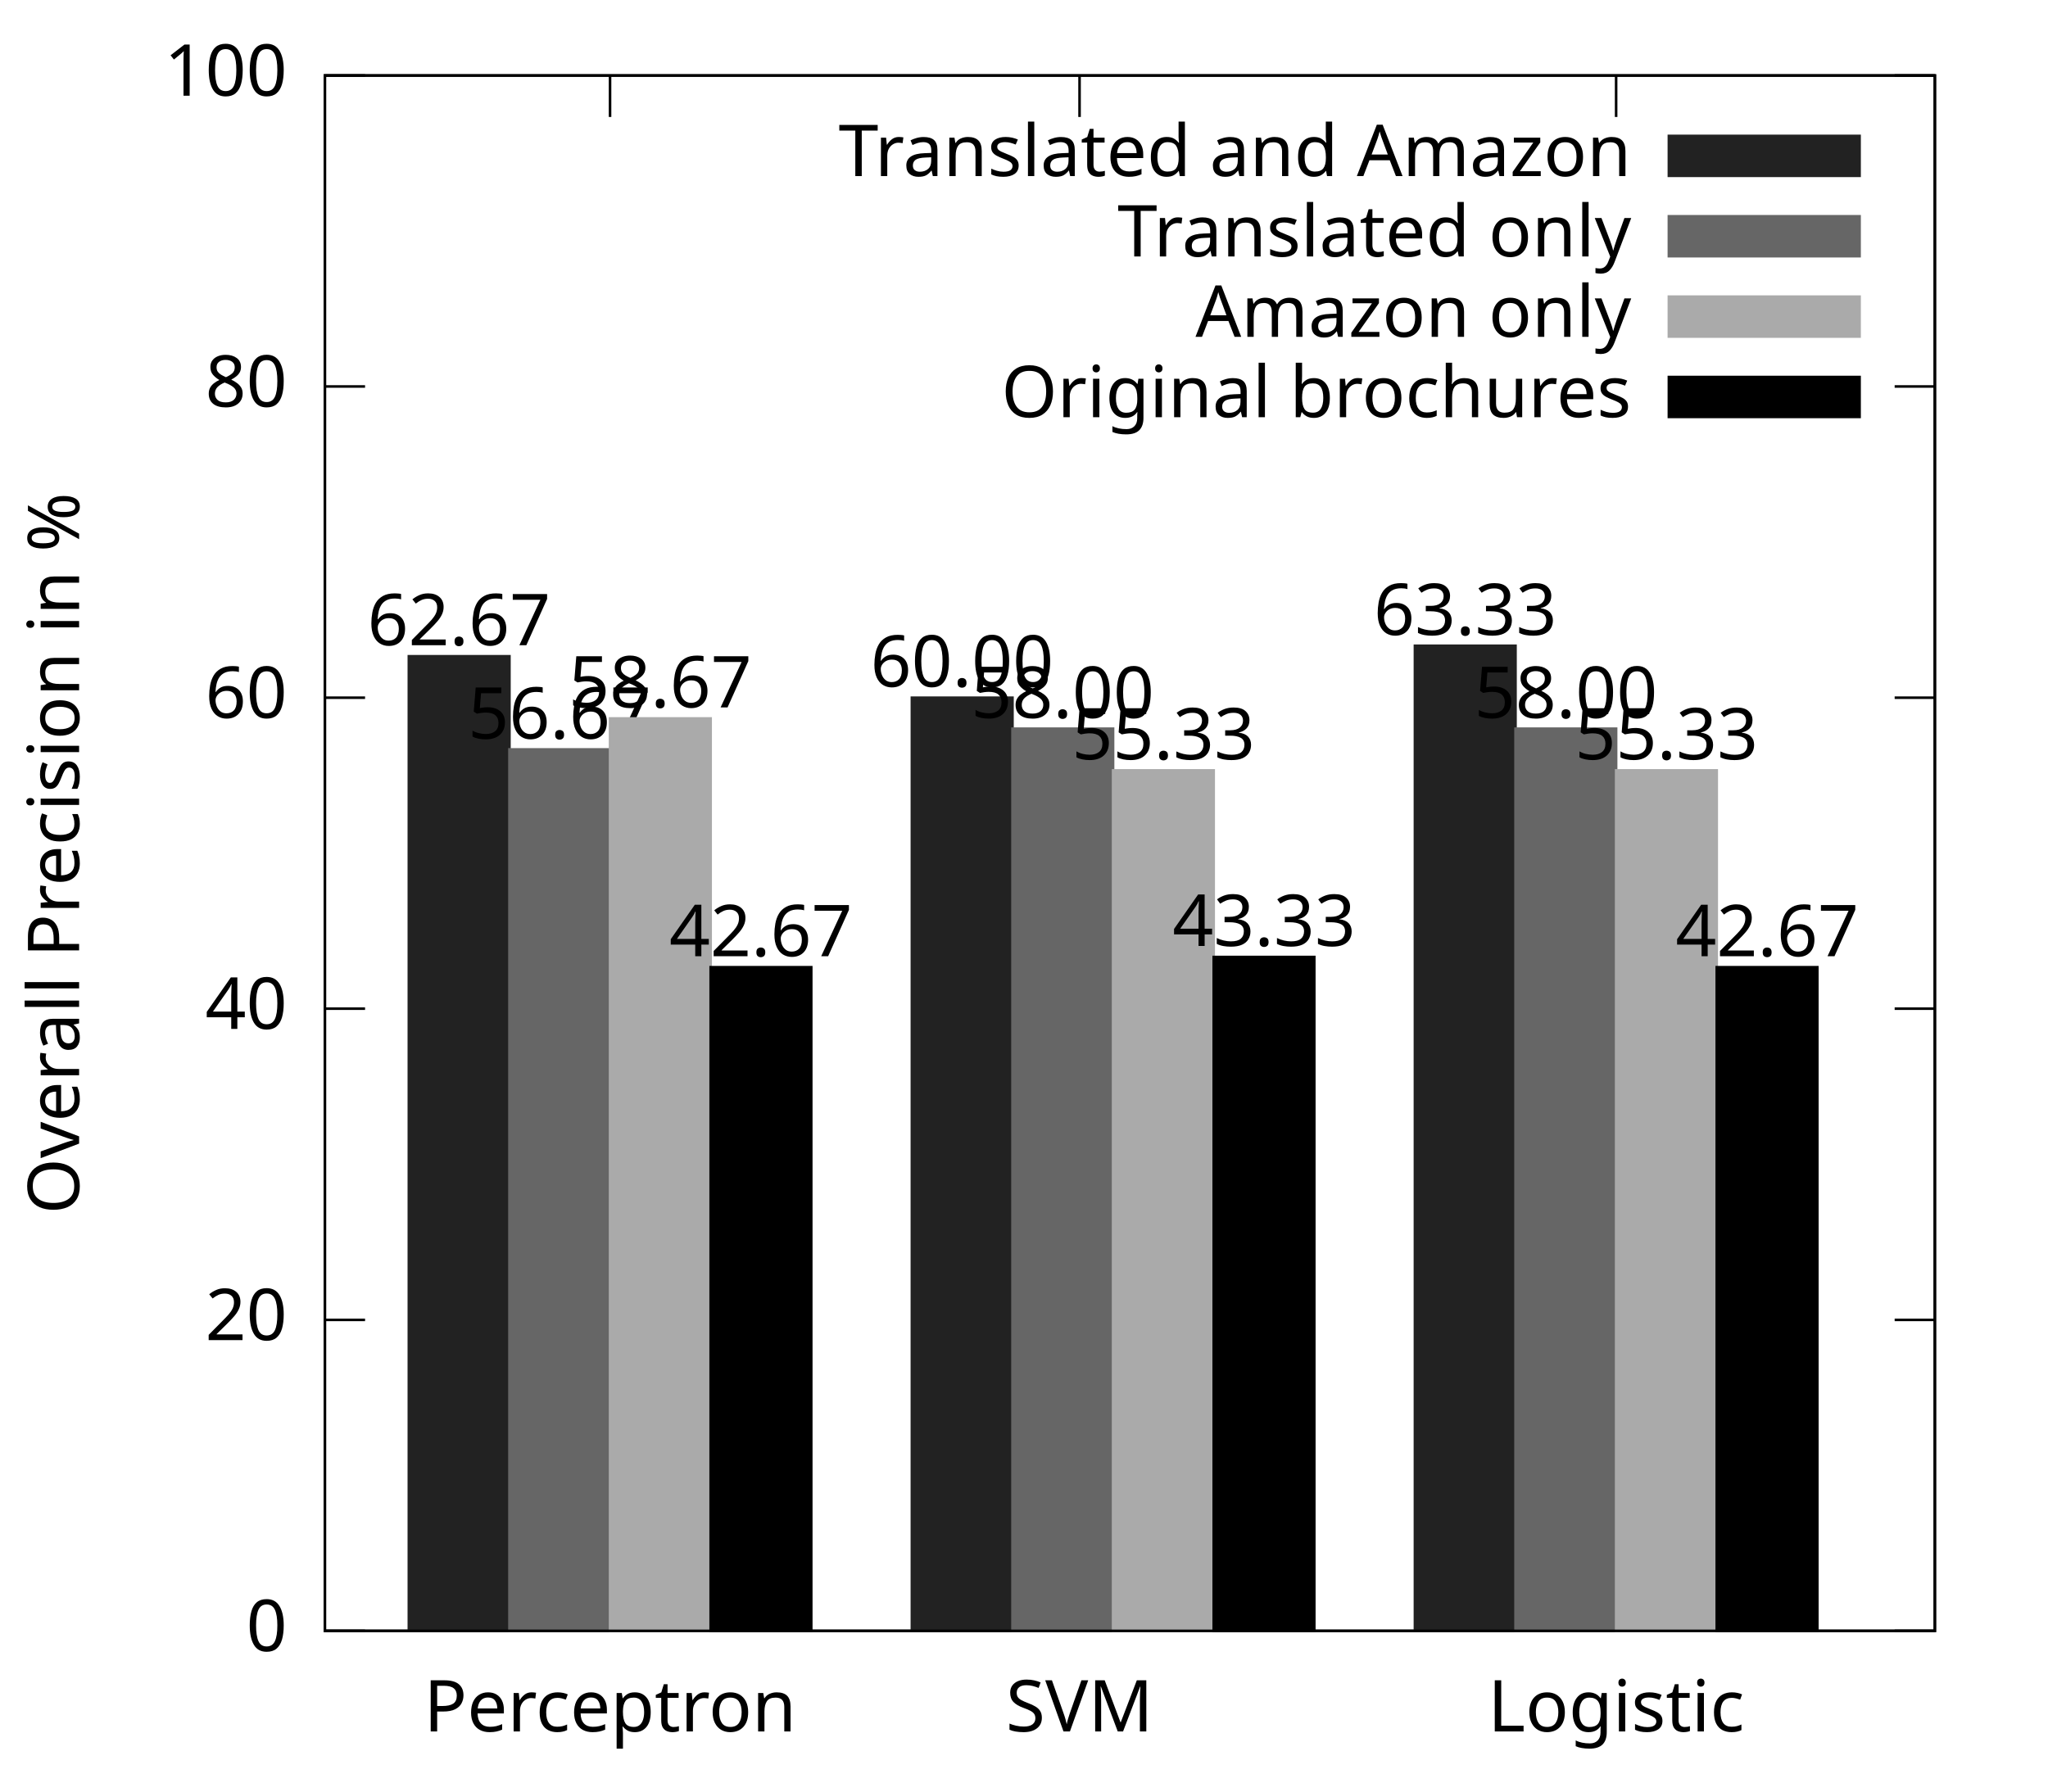
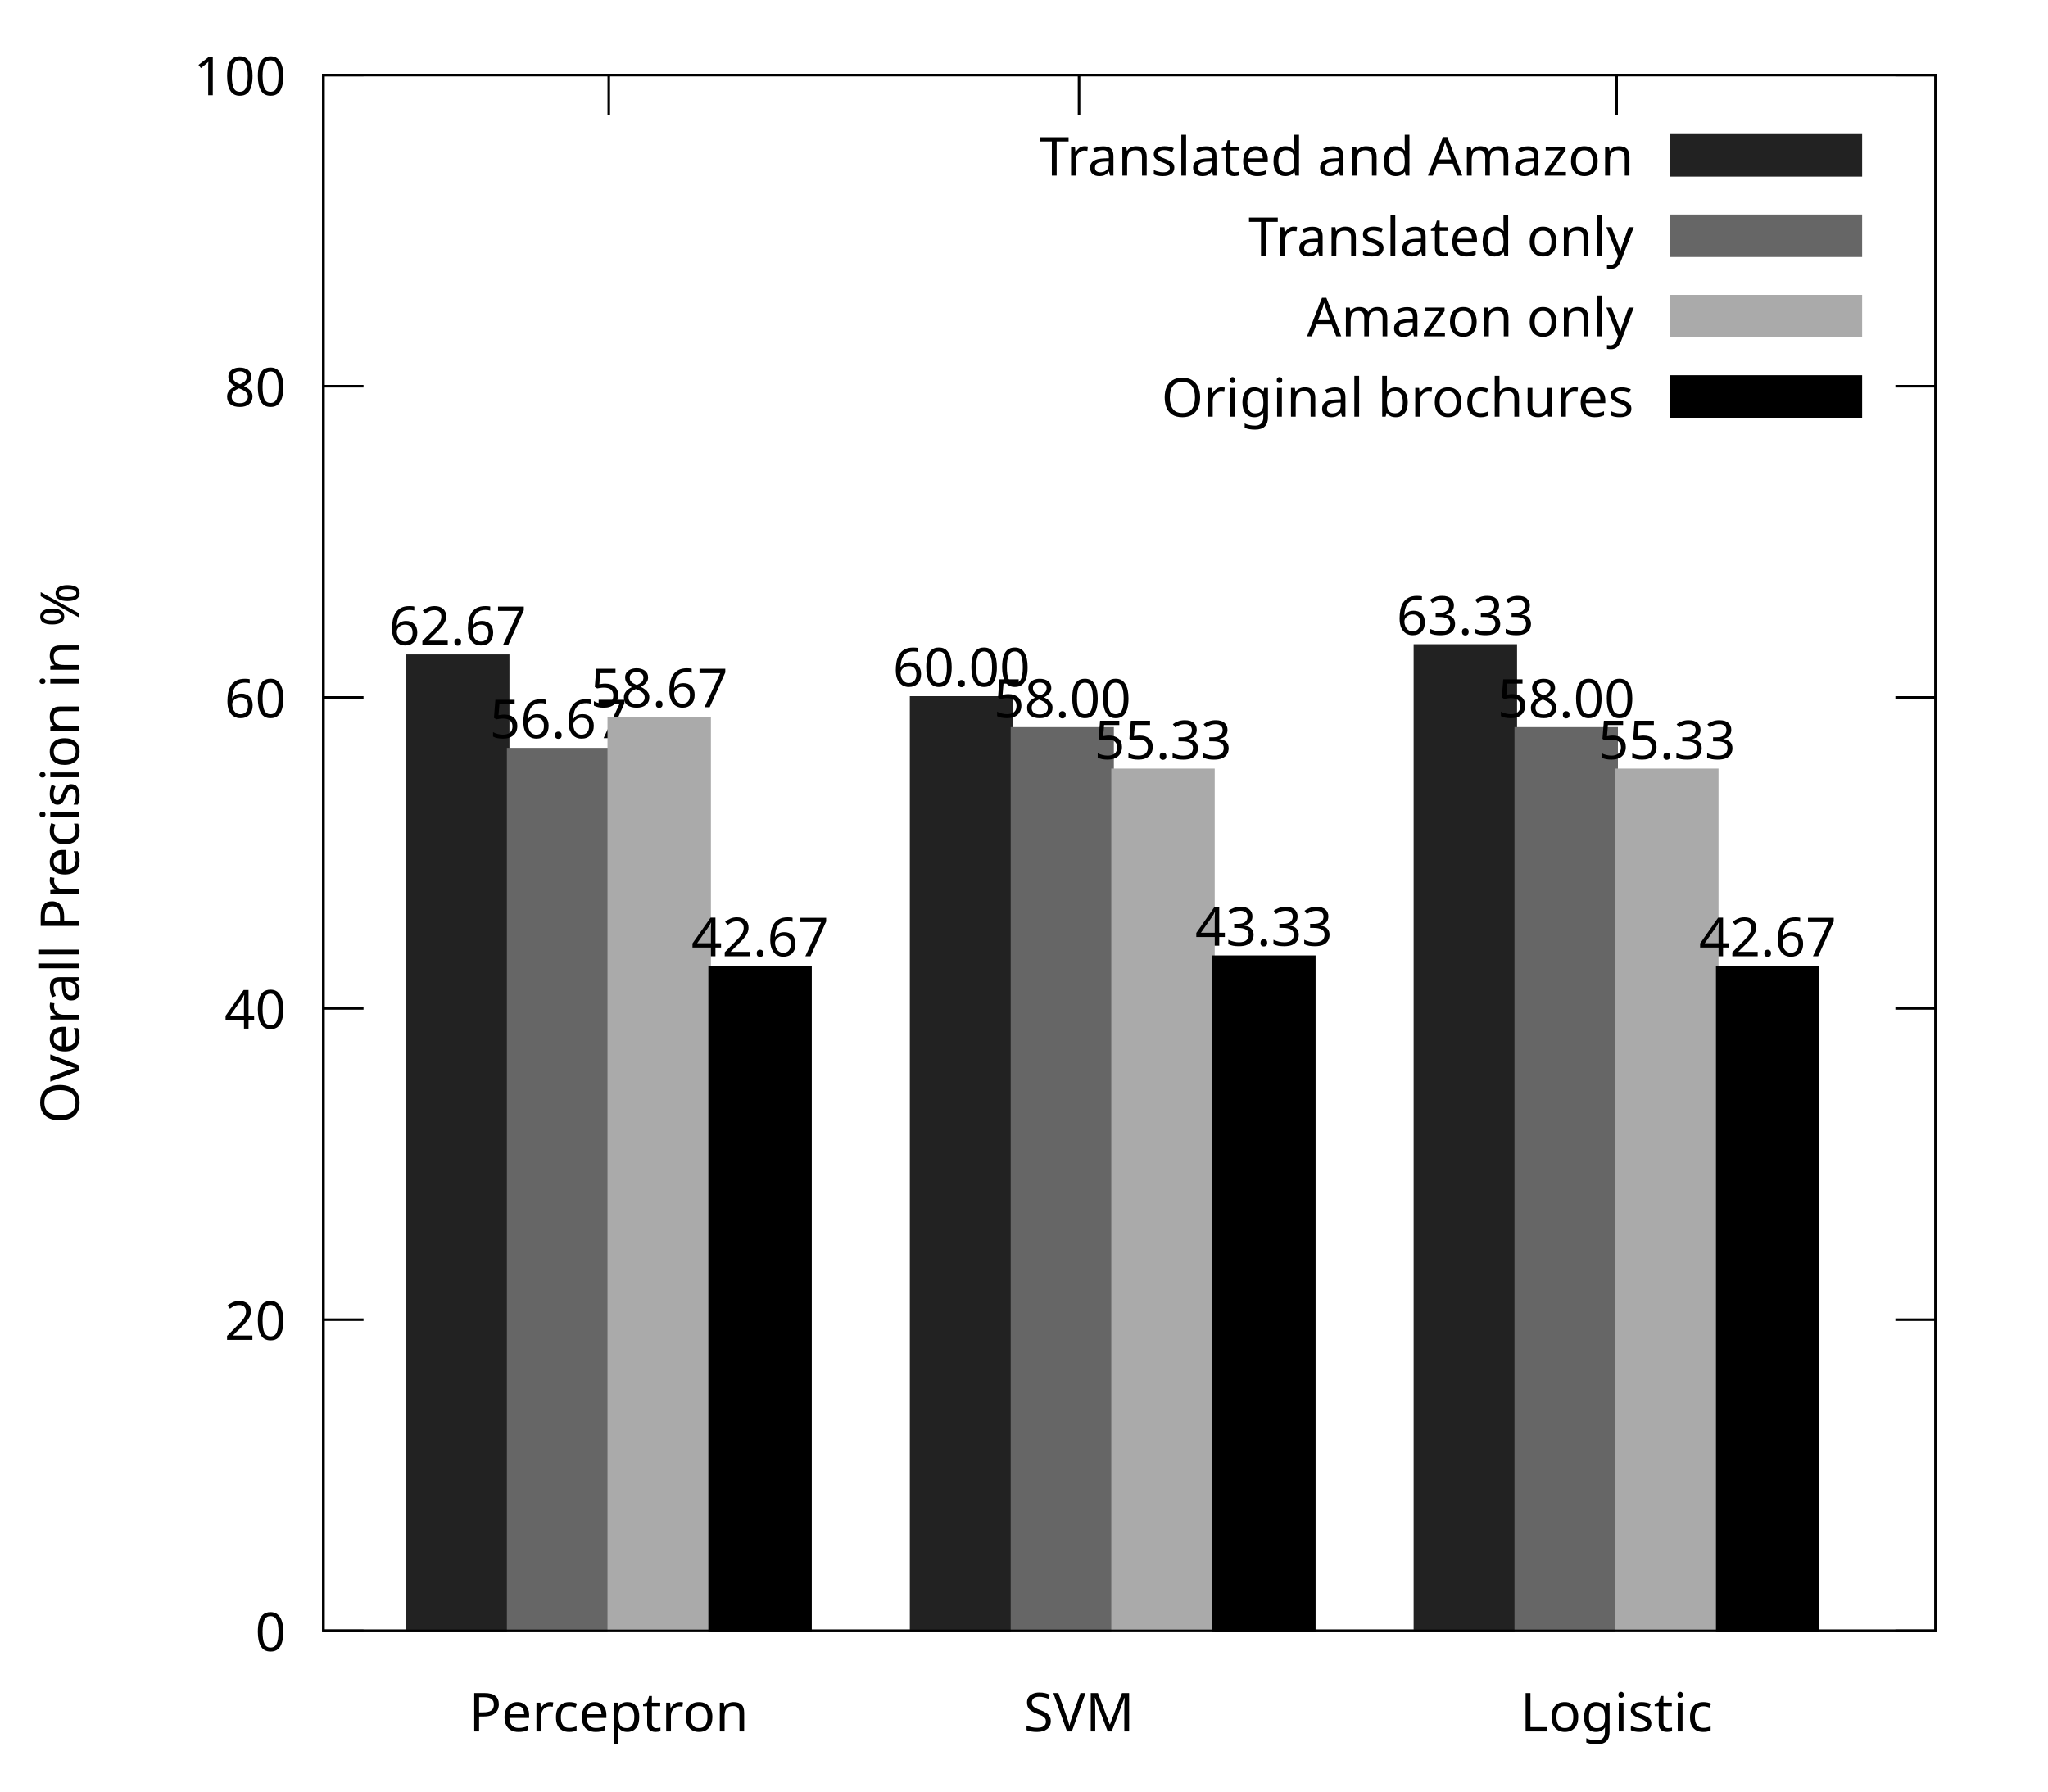
<svg xmlns="http://www.w3.org/2000/svg" xmlns:xlink="http://www.w3.org/1999/xlink" width="800" height="700" viewBox="0 0 800 700">
  <g id="gnuplot_canvas">
    <rect x="0" y="0" width="800" height="700" fill="none" />
    <defs>
      <circle id="gpDot" r="0.5" stroke-width="0.5" />
      <path id="gpPt0" stroke-width="0.127" stroke="currentColor" d="M-1,0 h2 M0,-1 v2" />
      <path id="gpPt1" stroke-width="0.127" stroke="currentColor" d="M-1,-1 L1,1 M1,-1 L-1,1" />
      <path id="gpPt2" stroke-width="0.127" stroke="currentColor" d="M-1,0 L1,0 M0,-1 L0,1 M-1,-1 L1,1 M-1,1 L1,-1" />
      <rect id="gpPt3" stroke-width="0.127" stroke="currentColor" x="-1" y="-1" width="2" height="2" />
      <rect id="gpPt4" stroke-width="0.127" stroke="currentColor" fill="currentColor" x="-1" y="-1" width="2" height="2" />
      <circle id="gpPt5" stroke-width="0.127" stroke="currentColor" cx="0" cy="0" r="1" />
      <use xlink:href="#gpPt5" id="gpPt6" fill="currentColor" stroke="none" />
      <path id="gpPt7" stroke-width="0.127" stroke="currentColor" d="M0,-1.33 L-1.33,0.67 L1.33,0.67 z" />
      <use xlink:href="#gpPt7" id="gpPt8" fill="currentColor" stroke="none" />
      <use xlink:href="#gpPt7" id="gpPt9" stroke="currentColor" transform="rotate(180)" />
      <use xlink:href="#gpPt9" id="gpPt10" fill="currentColor" stroke="none" />
      <use xlink:href="#gpPt3" id="gpPt11" stroke="currentColor" transform="rotate(45)" />
      <use xlink:href="#gpPt11" id="gpPt12" fill="currentColor" stroke="none" />
+       <path id="gpPt13" stroke-width="0.127" stroke="currentColor" d="M0,1.330 L1.265,0.411 L0.782,-1.067 L-0.782,-1.076 L-1.265,0.411 z" />
+       <use xlink:href="#gpPt13" id="gpPt14" fill="currentColor" stroke="none" />
+       <filter id="textbox" filterUnits="objectBoundingBox" x="0" y="0" height="1" width="1">
+         <feFlood flood-color="white" flood-opacity="1" result="bgnd" />
+         <feComposite in="SourceGraphic" in2="bgnd" operator="atop" />
+       </filter>
+       <filter id="greybox" filterUnits="objectBoundingBox" x="0" y="0" height="1" width="1">
+         <feFlood flood-color="lightgrey" flood-opacity="1" result="grey" />
+         <feComposite in="SourceGraphic" in2="grey" operator="atop" />
+       </filter>
    </defs>
-     <g style="fill:none; color:white; stroke:currentColor; stroke-width:1.00; stroke-linecap:butt; stroke-linejoin:miter">
- </g>
-     <g style="fill:none; color:black; stroke:currentColor; stroke-width:1.00; stroke-linecap:butt; stroke-linejoin:miter">
-       <path stroke="black" d="M126.9,637.2 L142.6,637.2 M755.8,637.2 L740.1,637.2  h0.01" />
-       <g transform="translate(112.2,645.1)" style="stroke:none; fill:black; font-family:Verdana; font-size:21.00pt; text-anchor:end">
-         <text> 0</text>
-       </g>
-       <path stroke="black" d="M126.9,515.7 L142.6,515.7 M755.8,515.7 L740.1,515.7  h0.01" />
-       <g transform="translate(112.2,523.6)" style="stroke:none; fill:black; font-family:Verdana; font-size:21.00pt; text-anchor:end">
-         <text> 20</text>
-       </g>
-       <path stroke="black" d="M126.9,394.1 L142.6,394.1 M755.8,394.1 L740.1,394.1  h0.01" />
-       <g transform="translate(112.2,402.0)" style="stroke:none; fill:black; font-family:Verdana; font-size:21.00pt; text-anchor:end">
-         <text> 40</text>
-       </g>
-       <path stroke="black" d="M126.9,272.6 L142.6,272.6 M755.8,272.6 L740.1,272.6  h0.01" />
-       <g transform="translate(112.2,280.5)" style="stroke:none; fill:black; font-family:Verdana; font-size:21.00pt; text-anchor:end">
-         <text> 60</text>
-       </g>
-       <path stroke="black" d="M126.9,151.0 L142.6,151.0 M755.8,151.0 L740.1,151.0  h0.01" />
-       <g transform="translate(112.2,158.9)" style="stroke:none; fill:black; font-family:Verdana; font-size:21.00pt; text-anchor:end">
-         <text> 80</text>
-       </g>
-       <path stroke="black" d="M126.9,29.5 L142.6,29.5 M755.8,29.5 L740.1,29.5  h0.01" />
-       <g transform="translate(112.2,37.4)" style="stroke:none; fill:black; font-family:Verdana; font-size:21.00pt; text-anchor:end">
-         <text> 100</text>
-       </g>
-       <path stroke="black" d="M238.3,637.2 L238.3,621.5 M238.3,29.5 L238.3,45.2  h0.01" />
-       <g transform="translate(238.3,676.5)" style="stroke:none; fill:black; font-family:Verdana; font-size:21.00pt; text-anchor:middle">
-         <text>Perceptron</text>
-       </g>
-       <path stroke="black" d="M421.7,637.2 L421.7,621.5 M421.7,29.5 L421.7,45.2  h0.01" />
-       <g transform="translate(421.7,676.5)" style="stroke:none; fill:black; font-family:Verdana; font-size:21.00pt; text-anchor:middle">
-         <text>SVM</text>
-       </g>
-       <path stroke="black" d="M631.3,637.2 L631.3,621.5 M631.3,29.5 L631.3,45.2  h0.01" />
-       <g transform="translate(631.3,676.5)" style="stroke:none; fill:black; font-family:Verdana; font-size:21.00pt; text-anchor:middle">
-         <text>Logistic</text>
-       </g>
-       <path stroke="black" d="M126.9,29.5 L126.9,637.2 L755.8,637.2 L755.8,29.5 L126.9,29.5 Z  h0.01" />
-       <g transform="translate(30.9,333.4) rotate(270)" style="stroke:none; fill:black; font-family:Verdana; font-size:21.00pt; text-anchor:middle">
-         <text>Overall Precision in %</text>
-       </g>
-     </g>
+     <g fill="none" color="white" stroke="currentColor" stroke-width="1.00" stroke-linecap="butt" stroke-linejoin="miter">
+ </g>
+     <g fill="none" color="black" stroke="currentColor" stroke-width="1.00" stroke-linecap="butt" stroke-linejoin="miter">
+       <path stroke="black" d="M126.3,637.2 L142.0,637.2 M756.1,637.2 L740.4,637.2  " />
+       <g transform="translate(111.7,645.1)" stroke="none" fill="black" font-family="Verdana" font-size="21.00" text-anchor="end">
+         <text>
+           <tspan font-family="Verdana"> 0</tspan>
+         </text>
+       </g>
+     </g>
+     <g fill="none" color="black" stroke="currentColor" stroke-width="1.00" stroke-linecap="butt" stroke-linejoin="miter">
+       <path stroke="black" d="M126.3,515.6 L142.0,515.6 M756.1,515.6 L740.4,515.6  " />
+       <g transform="translate(111.7,523.5)" stroke="none" fill="black" font-family="Verdana" font-size="21.00" text-anchor="end">
+         <text>
+           <tspan font-family="Verdana"> 20</tspan>
+         </text>
+       </g>
+     </g>
+     <g fill="none" color="black" stroke="currentColor" stroke-width="1.00" stroke-linecap="butt" stroke-linejoin="miter">
+       <path stroke="black" d="M126.3,394.0 L142.0,394.0 M756.1,394.0 L740.4,394.0  " />
+       <g transform="translate(111.7,401.9)" stroke="none" fill="black" font-family="Verdana" font-size="21.00" text-anchor="end">
+         <text>
+           <tspan font-family="Verdana"> 40</tspan>
+         </text>
+       </g>
+     </g>
+     <g fill="none" color="black" stroke="currentColor" stroke-width="1.00" stroke-linecap="butt" stroke-linejoin="miter">
+       <path stroke="black" d="M126.3,272.5 L142.0,272.5 M756.1,272.5 L740.4,272.5  " />
+       <g transform="translate(111.7,280.4)" stroke="none" fill="black" font-family="Verdana" font-size="21.00" text-anchor="end">
+         <text>
+           <tspan font-family="Verdana"> 60</tspan>
+         </text>
+       </g>
+     </g>
+     <g fill="none" color="black" stroke="currentColor" stroke-width="1.00" stroke-linecap="butt" stroke-linejoin="miter">
+       <path stroke="black" d="M126.3,150.9 L142.0,150.9 M756.1,150.9 L740.4,150.9  " />
+       <g transform="translate(111.7,158.8)" stroke="none" fill="black" font-family="Verdana" font-size="21.00" text-anchor="end">
+         <text>
+           <tspan font-family="Verdana"> 80</tspan>
+         </text>
+       </g>
+     </g>
+     <g fill="none" color="black" stroke="currentColor" stroke-width="1.00" stroke-linecap="butt" stroke-linejoin="miter">
+       <path stroke="black" d="M126.3,29.3 L142.0,29.3 M756.1,29.3 L740.4,29.3  " />
+       <g transform="translate(111.7,37.2)" stroke="none" fill="black" font-family="Verdana" font-size="21.00" text-anchor="end">
+         <text>
+           <tspan font-family="Verdana"> 100</tspan>
+         </text>
+       </g>
+     </g>
+     <g fill="none" color="black" stroke="currentColor" stroke-width="1.00" stroke-linecap="butt" stroke-linejoin="miter">
+       <path stroke="black" d="M237.8,637.2 L237.8,621.5 M237.8,29.3 L237.8,45.0  " />
+       <g transform="translate(237.8,676.5)" stroke="none" fill="black" font-family="Verdana" font-size="21.00" text-anchor="middle">
+         <text>
+           <tspan font-family="Verdana">Perceptron</tspan>
+         </text>
+       </g>
+     </g>
+     <g fill="none" color="black" stroke="currentColor" stroke-width="1.00" stroke-linecap="butt" stroke-linejoin="miter">
+       <path stroke="black" d="M421.5,637.2 L421.5,621.5 M421.5,29.3 L421.5,45.0  " />
+       <g transform="translate(421.5,676.5)" stroke="none" fill="black" font-family="Verdana" font-size="21.00" text-anchor="middle">
+         <text>
+           <tspan font-family="Verdana">SVM</tspan>
+         </text>
+       </g>
+     </g>
+     <g fill="none" color="black" stroke="currentColor" stroke-width="1.00" stroke-linecap="butt" stroke-linejoin="miter">
+       <path stroke="black" d="M631.5,637.2 L631.5,621.5 M631.5,29.3 L631.5,45.0  " />
+       <g transform="translate(631.5,676.5)" stroke="none" fill="black" font-family="Verdana" font-size="21.00" text-anchor="middle">
+         <text>
+           <tspan font-family="Verdana">Logistic</tspan>
+         </text>
+       </g>
+     </g>
+     <g fill="none" color="black" stroke="currentColor" stroke-width="1.00" stroke-linecap="butt" stroke-linejoin="miter">
+ </g>
+     <g fill="none" color="black" stroke="currentColor" stroke-width="1.00" stroke-linecap="butt" stroke-linejoin="miter">
+       <path stroke="black" d="M126.3,29.3 L126.3,637.2 L756.1,637.2 L756.1,29.3 L126.3,29.3 Z  " />
+     </g>
+     <g fill="none" color="black" stroke="currentColor" stroke-width="1.00" stroke-linecap="butt" stroke-linejoin="miter">
+       <g transform="translate(30.9,333.3) rotate(270)" stroke="none" fill="black" font-family="Verdana" font-size="21.00" text-anchor="middle">
+         <text>
+           <tspan font-family="Verdana">Overall Precision in %</tspan>
+         </text>
+       </g>
+     </g>
+     <g fill="none" color="black" stroke="currentColor" stroke-width="1.00" stroke-linecap="butt" stroke-linejoin="miter">
+ </g>
    <g id="gnuplot_plot_1">
-       <g style="fill:none; color:red; stroke:currentColor; stroke-width:1.00; stroke-linecap:butt; stroke-linejoin:miter">
-         <g transform="translate(637.2,68.8)" style="stroke:none; fill:black; font-family:Verdana; font-size:21.00pt; text-anchor:end">
-           <text>Translated and Amazon</text>
-         </g>
-         <g style="stroke:none; shape-rendering:crispEdges">
-           <polygon fill="rgb( 34,  34,  34)" points="651.9,68.7 726.4,68.7 726.4,53.0 651.9,53.0 " />
-         </g>
-         <path stroke="rgb( 34,  34,  34)" d="M651.9,68.7 L726.4,68.7 L726.4,53.1 L651.9,53.1 L651.9,68.7 Z  h0.01" />
-         <g style="stroke:none; shape-rendering:crispEdges">
-           <polygon fill="rgb( 34,  34,  34)" points="159.7,637.2 199.1,637.2 199.1,256.3 159.7,256.3 " />
-         </g>
-         <path stroke="rgb( 34,  34,  34)" d="M159.7,637.2 L159.7,256.4 L199.0,256.4 L199.0,637.2 L159.7,637.2 Z  h0.01" />
-         <g style="stroke:none; shape-rendering:crispEdges">
-           <polygon fill="rgb( 34,  34,  34)" points="356.2,637.2 395.6,637.2 395.6,272.5 356.2,272.5 " />
-         </g>
-         <path stroke="rgb( 34,  34,  34)" d="M356.2,637.2 L356.2,272.6 L395.5,272.6 L395.5,637.2 L356.2,637.2 Z  h0.01" />
-         <g style="stroke:none; shape-rendering:crispEdges">
-           <polygon fill="rgb( 34,  34,  34)" points="552.7,637.2 592.1,637.2 592.1,252.2 552.7,252.2 " />
-         </g>
-         <path stroke="rgb( 34,  34,  34)" d="M552.7,637.2 L552.7,252.3 L592.0,252.3 L592.0,637.2 L552.7,637.2 Z  h0.01" />
+       <g fill="none" color="black" stroke="currentColor" stroke-width="1.00" stroke-linecap="butt" stroke-linejoin="miter">
+         <g transform="translate(638.2,68.6)" stroke="none" fill="black" font-family="Verdana" font-size="21.00" text-anchor="end">
+           <text>
+             <tspan font-family="Verdana">Translated and Amazon</tspan>
+           </text>
+         </g>
+       </g>
+       <g fill="none" color="black" stroke="currentColor" stroke-width="1.00" stroke-linecap="butt" stroke-linejoin="miter">
+         <g stroke="none" shape-rendering="crispEdges">
+           <polygon fill="rgb( 34,  34,  34)" points="652.8,68.5 726.9,68.5 726.9,52.8 652.8,52.8 " />
+         </g>
+         <path stroke="rgb( 34,  34,  34)" d="M652.8,68.5 L726.9,68.5 L726.9,52.9 L652.8,52.9 L652.8,68.5 Z  " />
+       </g>
+       <g fill="none" color="black" stroke="currentColor" stroke-width="1.00" stroke-linecap="butt" stroke-linejoin="miter">
+         <g stroke="none" shape-rendering="crispEdges">
+           <polygon fill="rgb( 34,  34,  34)" points="159.1,637.2 198.6,637.2 198.6,256.1 159.1,256.1 " />
+         </g>
+         <path stroke="rgb( 34,  34,  34)" d="M159.1,637.2 L159.1,256.2 L198.5,256.2 L198.5,637.2 L159.1,637.2 Z  " />
+         <g stroke="none" shape-rendering="crispEdges">
+           <polygon fill="rgb( 34,  34,  34)" points="355.9,637.2 395.4,637.2 395.4,272.4 355.9,272.4 " />
+         </g>
+         <path stroke="rgb( 34,  34,  34)" d="M355.9,637.2 L355.9,272.5 L395.3,272.5 L395.3,637.2 L355.9,637.2 Z  " />
+         <g stroke="none" shape-rendering="crispEdges">
+           <polygon fill="rgb( 34,  34,  34)" points="552.7,637.2 592.2,637.2 592.2,252.1 552.7,252.1 " />
+         </g>
+         <path stroke="rgb( 34,  34,  34)" d="M552.7,637.2 L552.7,252.2 L592.1,252.2 L592.1,637.2 L552.7,637.2 Z  " />
      </g>
    </g>
    <g id="gnuplot_plot_2">
-       <g style="fill:none; color:green; stroke:currentColor; stroke-width:1.00; stroke-linecap:butt; stroke-linejoin:miter">
- </g>
-       <g style="fill:none; color:black; stroke:currentColor; stroke-width:1.00; stroke-linecap:butt; stroke-linejoin:miter">
-         <g transform="translate(179.3,252.1)" style="stroke:none; fill:black; font-family:Verdana; font-size:21.00pt; text-anchor:middle">
-           <text>62.67</text>
-         </g>
-         <g transform="translate(375.8,268.3)" style="stroke:none; fill:black; font-family:Verdana; font-size:21.00pt; text-anchor:middle">
-           <text>60.00</text>
-         </g>
-         <g transform="translate(572.4,248.1)" style="stroke:none; fill:black; font-family:Verdana; font-size:21.00pt; text-anchor:middle">
-           <text>63.33</text>
+       <g fill="none" color="black" stroke="currentColor" stroke-width="1.00" stroke-linecap="butt" stroke-linejoin="miter">
+         <g transform="translate(178.8,252.0)" stroke="none" fill="black" font-family="Verdana" font-size="21.00" text-anchor="middle">
+           <text>
+             <tspan font-family="Verdana">62.67</tspan>
+           </text>
+         </g>
+         <g transform="translate(375.6,268.2)" stroke="none" fill="black" font-family="Verdana" font-size="21.00" text-anchor="middle">
+           <text>
+             <tspan font-family="Verdana">60.00</tspan>
+           </text>
+         </g>
+         <g transform="translate(572.4,248.0)" stroke="none" fill="black" font-family="Verdana" font-size="21.00" text-anchor="middle">
+           <text>
+             <tspan font-family="Verdana">63.33</tspan>
+           </text>
        </g>
      </g>
    </g>
    <g id="gnuplot_plot_3">
-       <g style="fill:none; color:blue; stroke:currentColor; stroke-width:1.00; stroke-linecap:butt; stroke-linejoin:miter">
-         <g transform="translate(637.2,100.2)" style="stroke:none; fill:black; font-family:Verdana; font-size:21.00pt; text-anchor:end">
-           <text>Translated only</text>
-         </g>
-         <g style="stroke:none; shape-rendering:crispEdges">
-           <polygon fill="rgb(102, 102, 102)" points="651.9,100.1 726.4,100.1 726.4,84.4 651.9,84.4 " />
-         </g>
-         <path stroke="rgb(102, 102, 102)" d="M651.9,100.1 L726.4,100.1 L726.4,84.5 L651.9,84.5 L651.9,100.1 Z  h0.01" />
-         <g style="stroke:none; shape-rendering:crispEdges">
-           <polygon fill="rgb(102, 102, 102)" points="199.0,637.2 238.4,637.2 238.4,292.7 199.0,292.7 " />
-         </g>
-         <path stroke="rgb(102, 102, 102)" d="M199.0,637.2 L199.0,292.8 L238.3,292.8 L238.3,637.2 L199.0,637.2 Z  h0.01" />
-         <g style="stroke:none; shape-rendering:crispEdges">
-           <polygon fill="rgb(102, 102, 102)" points="395.5,637.2 434.9,637.2 434.9,284.6 395.5,284.6 " />
-         </g>
-         <path stroke="rgb(102, 102, 102)" d="M395.5,637.2 L395.5,284.7 L434.8,284.7 L434.8,637.2 L395.5,637.2 Z  h0.01" />
-         <g style="stroke:none; shape-rendering:crispEdges">
-           <polygon fill="rgb(102, 102, 102)" points="592.0,637.2 631.4,637.2 631.4,284.6 592.0,284.6 " />
-         </g>
-         <path stroke="rgb(102, 102, 102)" d="M592.0,637.2 L592.0,284.7 L631.3,284.7 L631.3,637.2 L592.0,637.2 Z  h0.01" />
+       <g fill="none" color="black" stroke="currentColor" stroke-width="1.00" stroke-linecap="butt" stroke-linejoin="miter">
+         <g transform="translate(638.2,100.0)" stroke="none" fill="black" font-family="Verdana" font-size="21.00" text-anchor="end">
+           <text>
+             <tspan font-family="Verdana">Translated only</tspan>
+           </text>
+         </g>
+       </g>
+       <g fill="none" color="black" stroke="currentColor" stroke-width="1.00" stroke-linecap="butt" stroke-linejoin="miter">
+         <g stroke="none" shape-rendering="crispEdges">
+           <polygon fill="rgb(102, 102, 102)" points="652.8,99.9 726.9,99.9 726.9,84.2 652.8,84.2 " />
+         </g>
+         <path stroke="rgb(102, 102, 102)" d="M652.8,99.9 L726.9,99.9 L726.9,84.3 L652.8,84.3 L652.8,99.9 Z  " />
+       </g>
+       <g fill="none" color="black" stroke="currentColor" stroke-width="1.00" stroke-linecap="butt" stroke-linejoin="miter">
+         <g stroke="none" shape-rendering="crispEdges">
+           <polygon fill="rgb(102, 102, 102)" points="198.5,637.2 237.9,637.2 237.9,292.6 198.5,292.6 " />
+         </g>
+         <path stroke="rgb(102, 102, 102)" d="M198.5,637.2 L198.5,292.7 L237.8,292.7 L237.8,637.2 L198.5,637.2 Z  " />
+         <g stroke="none" shape-rendering="crispEdges">
+           <polygon fill="rgb(102, 102, 102)" points="395.3,637.2 434.7,637.2 434.7,284.5 395.3,284.5 " />
+         </g>
+         <path stroke="rgb(102, 102, 102)" d="M395.3,637.2 L395.3,284.6 L434.6,284.6 L434.6,637.2 L395.3,637.2 Z  " />
+         <g stroke="none" shape-rendering="crispEdges">
+           <polygon fill="rgb(102, 102, 102)" points="592.1,637.2 631.6,637.2 631.6,284.5 592.1,284.5 " />
+         </g>
+         <path stroke="rgb(102, 102, 102)" d="M592.1,637.2 L592.1,284.6 L631.5,284.6 L631.5,637.2 L592.1,637.2 Z  " />
      </g>
    </g>
    <g id="gnuplot_plot_4">
-       <g style="fill:none; color:cyan; stroke:currentColor; stroke-width:1.00; stroke-linecap:butt; stroke-linejoin:miter">
- </g>
-       <g style="fill:none; color:black; stroke:currentColor; stroke-width:1.00; stroke-linecap:butt; stroke-linejoin:miter">
-         <g transform="translate(218.6,288.6)" style="stroke:none; fill:black; font-family:Verdana; font-size:21.00pt; text-anchor:middle">
-           <text>56.67</text>
-         </g>
-         <g transform="translate(415.1,280.5)" style="stroke:none; fill:black; font-family:Verdana; font-size:21.00pt; text-anchor:middle">
-           <text>58.00</text>
-         </g>
-         <g transform="translate(611.7,280.5)" style="stroke:none; fill:black; font-family:Verdana; font-size:21.00pt; text-anchor:middle">
-           <text>58.00</text>
+       <g fill="none" color="black" stroke="currentColor" stroke-width="1.00" stroke-linecap="butt" stroke-linejoin="miter">
+         <g transform="translate(218.1,288.4)" stroke="none" fill="black" font-family="Verdana" font-size="21.00" text-anchor="middle">
+           <text>
+             <tspan font-family="Verdana">56.67</tspan>
+           </text>
+         </g>
+         <g transform="translate(415.0,280.4)" stroke="none" fill="black" font-family="Verdana" font-size="21.00" text-anchor="middle">
+           <text>
+             <tspan font-family="Verdana">58.00</tspan>
+           </text>
+         </g>
+         <g transform="translate(611.8,280.4)" stroke="none" fill="black" font-family="Verdana" font-size="21.00" text-anchor="middle">
+           <text>
+             <tspan font-family="Verdana">58.00</tspan>
+           </text>
        </g>
      </g>
    </g>
    <g id="gnuplot_plot_5">
-       <g style="fill:none; color:#157545; stroke:currentColor; stroke-width:1.00; stroke-linecap:butt; stroke-linejoin:miter">
-         <g transform="translate(637.2,131.6)" style="stroke:none; fill:black; font-family:Verdana; font-size:21.00pt; text-anchor:end">
-           <text>Amazon only</text>
-         </g>
-         <g style="stroke:none; shape-rendering:crispEdges">
-           <polygon fill="rgb(170, 170, 170)" points="651.9,131.5 726.4,131.5 726.4,115.8 651.9,115.8 " />
-         </g>
-         <path stroke="rgb(170, 170, 170)" d="M651.9,131.5 L726.4,131.5 L726.4,115.9 L651.9,115.9 L651.9,131.5 Z  h0.01" />
-         <g style="stroke:none; shape-rendering:crispEdges">
-           <polygon fill="rgb(170, 170, 170)" points="238.3,637.2 277.7,637.2 277.7,280.6 238.3,280.6 " />
-         </g>
-         <path stroke="rgb(170, 170, 170)" d="M238.3,637.2 L238.3,280.7 L277.6,280.7 L277.6,637.2 L238.3,637.2 Z  h0.01" />
-         <g style="stroke:none; shape-rendering:crispEdges">
-           <polygon fill="rgb(170, 170, 170)" points="434.8,637.2 474.2,637.2 474.2,300.9 434.8,300.9 " />
-         </g>
-         <path stroke="rgb(170, 170, 170)" d="M434.8,637.2 L434.8,301.0 L474.1,301.0 L474.1,637.2 L434.8,637.2 Z  h0.01" />
-         <g style="stroke:none; shape-rendering:crispEdges">
-           <polygon fill="rgb(170, 170, 170)" points="631.3,637.2 670.7,637.2 670.7,300.9 631.3,300.9 " />
-         </g>
-         <path stroke="rgb(170, 170, 170)" d="M631.3,637.2 L631.3,301.0 L670.6,301.0 L670.6,637.2 L631.3,637.2 Z  h0.01" />
+       <g fill="none" color="black" stroke="currentColor" stroke-width="1.00" stroke-linecap="butt" stroke-linejoin="miter">
+         <g transform="translate(638.2,131.4)" stroke="none" fill="black" font-family="Verdana" font-size="21.00" text-anchor="end">
+           <text>
+             <tspan font-family="Verdana">Amazon only</tspan>
+           </text>
+         </g>
+       </g>
+       <g fill="none" color="black" stroke="currentColor" stroke-width="1.00" stroke-linecap="butt" stroke-linejoin="miter">
+         <g stroke="none" shape-rendering="crispEdges">
+           <polygon fill="rgb(170, 170, 170)" points="652.8,131.3 726.9,131.3 726.9,115.6 652.8,115.6 " />
+         </g>
+         <path stroke="rgb(170, 170, 170)" d="M652.8,131.3 L726.9,131.3 L726.9,115.7 L652.8,115.7 L652.8,131.3 Z  " />
+       </g>
+       <g fill="none" color="black" stroke="currentColor" stroke-width="1.00" stroke-linecap="butt" stroke-linejoin="miter">
+         <g stroke="none" shape-rendering="crispEdges">
+           <polygon fill="rgb(170, 170, 170)" points="237.8,637.2 277.3,637.2 277.3,280.4 237.8,280.4 " />
+         </g>
+         <path stroke="rgb(170, 170, 170)" d="M237.8,637.2 L237.8,280.5 L277.2,280.5 L277.2,637.2 L237.8,637.2 Z  " />
+         <g stroke="none" shape-rendering="crispEdges">
+           <polygon fill="rgb(170, 170, 170)" points="434.6,637.2 474.1,637.2 474.1,300.7 434.6,300.7 " />
+         </g>
+         <path stroke="rgb(170, 170, 170)" d="M434.6,637.2 L434.6,300.8 L474.0,300.8 L474.0,637.2 L434.6,637.2 Z  " />
+         <g stroke="none" shape-rendering="crispEdges">
+           <polygon fill="rgb(170, 170, 170)" points="631.5,637.2 670.9,637.2 670.9,300.7 631.5,300.7 " />
+         </g>
+         <path stroke="rgb(170, 170, 170)" d="M631.5,637.2 L631.5,300.8 L670.8,300.8 L670.8,637.2 L631.5,637.2 Z  " />
      </g>
    </g>
    <g id="gnuplot_plot_6">
-       <g style="fill:none; color:#000094; stroke:currentColor; stroke-width:1.00; stroke-linecap:butt; stroke-linejoin:miter">
- </g>
-       <g style="fill:none; color:black; stroke:currentColor; stroke-width:1.00; stroke-linecap:butt; stroke-linejoin:miter">
-         <g transform="translate(257.9,276.4)" style="stroke:none; fill:black; font-family:Verdana; font-size:21.00pt; text-anchor:middle">
-           <text>58.67</text>
-         </g>
-         <g transform="translate(454.5,296.7)" style="stroke:none; fill:black; font-family:Verdana; font-size:21.00pt; text-anchor:middle">
-           <text>55.33</text>
-         </g>
-         <g transform="translate(651.0,296.7)" style="stroke:none; fill:black; font-family:Verdana; font-size:21.00pt; text-anchor:middle">
-           <text>55.33</text>
+       <g fill="none" color="black" stroke="currentColor" stroke-width="1.00" stroke-linecap="butt" stroke-linejoin="miter">
+         <g transform="translate(257.5,276.3)" stroke="none" fill="black" font-family="Verdana" font-size="21.00" text-anchor="middle">
+           <text>
+             <tspan font-family="Verdana">58.67</tspan>
+           </text>
+         </g>
+         <g transform="translate(454.3,296.6)" stroke="none" fill="black" font-family="Verdana" font-size="21.00" text-anchor="middle">
+           <text>
+             <tspan font-family="Verdana">55.33</tspan>
+           </text>
+         </g>
+         <g transform="translate(651.1,296.6)" stroke="none" fill="black" font-family="Verdana" font-size="21.00" text-anchor="middle">
+           <text>
+             <tspan font-family="Verdana">55.33</tspan>
+           </text>
        </g>
      </g>
    </g>
    <g id="gnuplot_plot_7">
-       <g style="fill:none; color:#FF9900; stroke:currentColor; stroke-width:1.00; stroke-linecap:butt; stroke-linejoin:miter">
-         <g transform="translate(637.2,163.0)" style="stroke:none; fill:black; font-family:Verdana; font-size:21.00pt; text-anchor:end">
-           <text>Original brochures</text>
-         </g>
-         <g style="stroke:none; shape-rendering:crispEdges">
-           <polygon fill="rgb(  0,   0,   0)" points="651.9,162.9 726.4,162.9 726.4,147.2 651.9,147.2 " />
-         </g>
-         <path stroke="rgb(  0,   0,   0)" d="M651.9,162.9 L726.4,162.9 L726.4,147.3 L651.9,147.3 L651.9,162.9 Z  h0.01" />
-         <g style="stroke:none; shape-rendering:crispEdges">
-           <polygon fill="rgb(  0,   0,   0)" points="277.6,637.2 317.0,637.2 317.0,377.8 277.6,377.8 " />
-         </g>
-         <path stroke="rgb(  0,   0,   0)" d="M277.6,637.2 L277.6,377.9 L316.9,377.9 L316.9,637.2 L277.6,637.2 Z  h0.01" />
-         <g style="stroke:none; shape-rendering:crispEdges">
-           <polygon fill="rgb(  0,   0,   0)" points="474.1,637.2 513.5,637.2 513.5,373.8 474.1,373.8 " />
-         </g>
-         <path stroke="rgb(  0,   0,   0)" d="M474.1,637.2 L474.1,373.9 L513.4,373.9 L513.4,637.2 L474.1,637.2 Z  h0.01" />
-         <g style="stroke:none; shape-rendering:crispEdges">
-           <polygon fill="rgb(  0,   0,   0)" points="670.6,637.2 710.0,637.2 710.0,377.8 670.6,377.8 " />
-         </g>
-         <path stroke="rgb(  0,   0,   0)" d="M670.6,637.2 L670.6,377.9 L709.9,377.9 L709.9,637.2 L670.6,637.2 Z  h0.01" />
+       <g fill="none" color="black" stroke="currentColor" stroke-width="1.00" stroke-linecap="butt" stroke-linejoin="miter">
+         <g transform="translate(638.2,162.8)" stroke="none" fill="black" font-family="Verdana" font-size="21.00" text-anchor="end">
+           <text>
+             <tspan font-family="Verdana">Original brochures</tspan>
+           </text>
+         </g>
+       </g>
+       <g fill="none" color="black" stroke="currentColor" stroke-width="1.00" stroke-linecap="butt" stroke-linejoin="miter">
+         <g stroke="none" shape-rendering="crispEdges">
+           <polygon fill="rgb(  0,   0,   0)" points="652.8,162.7 726.9,162.7 726.9,147.0 652.8,147.0 " />
+         </g>
+         <path stroke="rgb(  0,   0,   0)" d="M652.8,162.7 L726.9,162.7 L726.9,147.1 L652.8,147.1 L652.8,162.7 Z  " />
+       </g>
+       <g fill="none" color="black" stroke="currentColor" stroke-width="1.00" stroke-linecap="butt" stroke-linejoin="miter">
+         <g stroke="none" shape-rendering="crispEdges">
+           <polygon fill="rgb(  0,   0,   0)" points="277.2,637.2 316.7,637.2 316.7,377.7 277.2,377.7 " />
+         </g>
+         <path stroke="rgb(  0,   0,   0)" d="M277.2,637.2 L277.2,377.8 L316.6,377.8 L316.6,637.2 L277.2,637.2 Z  " />
+         <g stroke="none" shape-rendering="crispEdges">
+           <polygon fill="rgb(  0,   0,   0)" points="474.0,637.2 513.5,637.2 513.5,373.7 474.0,373.7 " />
+         </g>
+         <path stroke="rgb(  0,   0,   0)" d="M474.0,637.2 L474.0,373.8 L513.4,373.8 L513.4,637.2 L474.0,637.2 Z  " />
+         <g stroke="none" shape-rendering="crispEdges">
+           <polygon fill="rgb(  0,   0,   0)" points="670.8,637.2 710.3,637.2 710.3,377.7 670.8,377.7 " />
+         </g>
+         <path stroke="rgb(  0,   0,   0)" d="M670.8,637.2 L670.8,377.8 L710.2,377.8 L710.2,637.2 L670.8,637.2 Z  " />
      </g>
    </g>
    <g id="gnuplot_plot_8">
-       <g style="fill:none; color:#0099A1; stroke:currentColor; stroke-width:1.00; stroke-linecap:butt; stroke-linejoin:miter">
- </g>
-       <g style="fill:none; color:black; stroke:currentColor; stroke-width:1.00; stroke-linecap:butt; stroke-linejoin:miter">
-         <g transform="translate(297.2,373.6)" style="stroke:none; fill:black; font-family:Verdana; font-size:21.00pt; text-anchor:middle">
-           <text>42.67</text>
-         </g>
-         <g transform="translate(493.8,369.6)" style="stroke:none; fill:black; font-family:Verdana; font-size:21.00pt; text-anchor:middle">
-           <text>43.33</text>
-         </g>
-         <g transform="translate(690.3,373.6)" style="stroke:none; fill:black; font-family:Verdana; font-size:21.00pt; text-anchor:middle">
-           <text>42.67</text>
-         </g>
-       </g>
-     </g>
-     <g style="fill:none; color:black; stroke:currentColor; stroke-width:1.00; stroke-linecap:butt; stroke-linejoin:miter">
-       <path stroke="black" d="M126.9,29.5 L126.9,637.2 L755.8,637.2 L755.8,29.5 L126.9,29.5 Z  h0.01" />
-     </g>
+       <g fill="none" color="black" stroke="currentColor" stroke-width="1.00" stroke-linecap="butt" stroke-linejoin="miter">
+         <g transform="translate(296.9,373.6)" stroke="none" fill="black" font-family="Verdana" font-size="21.00" text-anchor="middle">
+           <text>
+             <tspan font-family="Verdana">42.67</tspan>
+           </text>
+         </g>
+         <g transform="translate(493.7,369.5)" stroke="none" fill="black" font-family="Verdana" font-size="21.00" text-anchor="middle">
+           <text>
+             <tspan font-family="Verdana">43.33</tspan>
+           </text>
+         </g>
+         <g transform="translate(690.5,373.6)" stroke="none" fill="black" font-family="Verdana" font-size="21.00" text-anchor="middle">
+           <text>
+             <tspan font-family="Verdana">42.67</tspan>
+           </text>
+         </g>
+       </g>
+     </g>
+     <g fill="none" color="white" stroke="black" stroke-width="2.00" stroke-linecap="butt" stroke-linejoin="miter">
+ </g>
+     <g fill="none" color="black" stroke="currentColor" stroke-width="2.00" stroke-linecap="butt" stroke-linejoin="miter">
+ </g>
+     <g fill="none" color="black" stroke="black" stroke-width="1.00" stroke-linecap="butt" stroke-linejoin="miter">
+ </g>
+     <g fill="none" color="black" stroke="currentColor" stroke-width="1.00" stroke-linecap="butt" stroke-linejoin="miter">
+       <path stroke="black" d="M126.3,29.3 L126.3,637.2 L756.1,637.2 L756.1,29.3 L126.3,29.3 Z  " />
+     </g>
+     <g fill="none" color="black" stroke="currentColor" stroke-width="1.00" stroke-linecap="butt" stroke-linejoin="miter">
+ </g>
  </g>
</svg>
